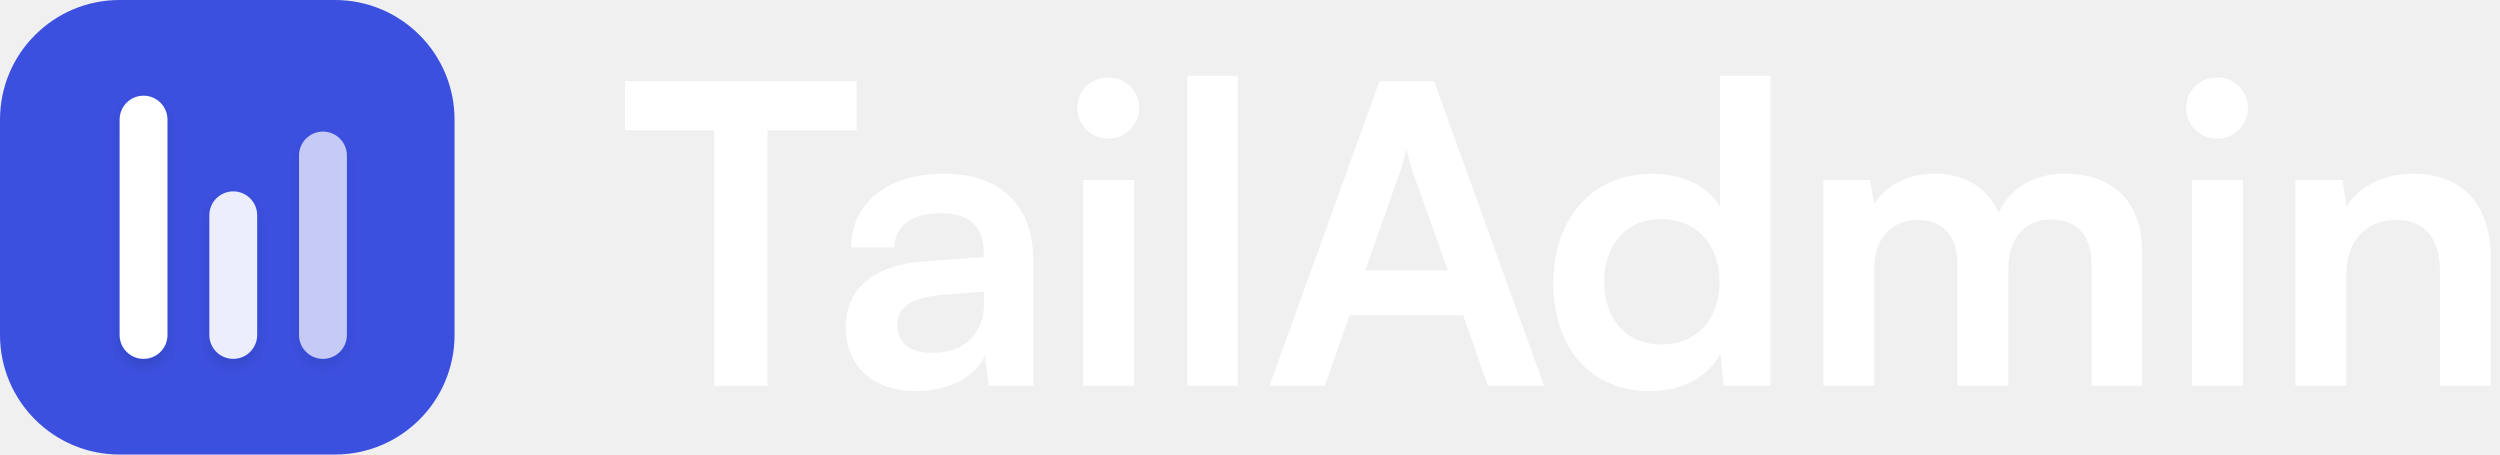
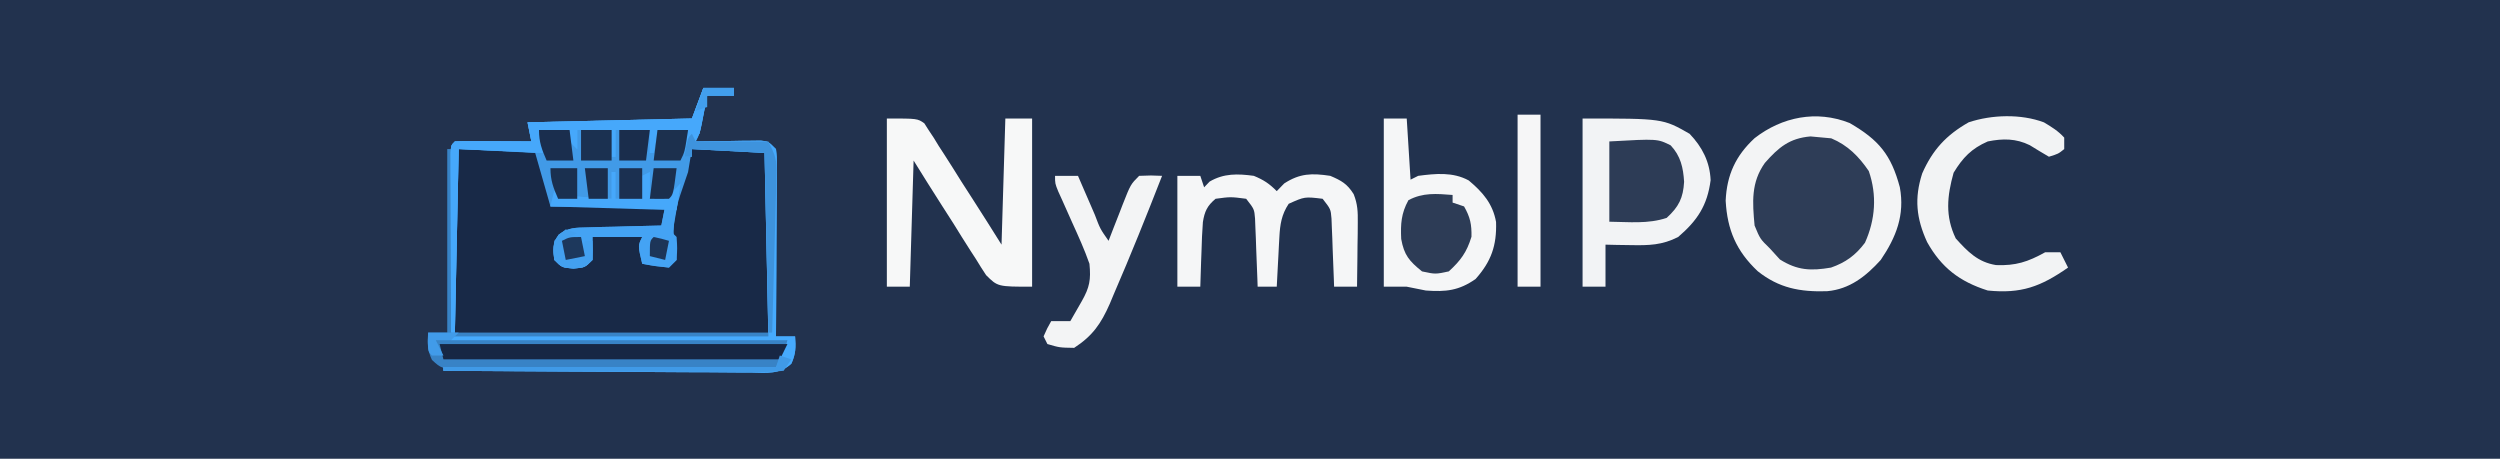
- <svg xmlns="http://www.w3.org/2000/svg" width="176" height="32" viewBox="0 0 176 32" fill="none">
-   <path d="M44 9.176H50.277V27.157H54.032V9.176H60.309V5.715H44V9.176Z" fill="white" />
-   <path d="M64.5 27.539C66.758 27.539 68.724 26.512 69.34 25.016L69.604 27.157H72.743V18.357C72.743 14.339 70.337 12.227 66.436 12.227C62.505 12.227 59.924 14.28 59.924 17.419H62.974C62.974 15.893 64.148 15.013 66.26 15.013C68.079 15.013 69.252 15.805 69.252 17.771V18.093L64.91 18.416C61.478 18.68 59.542 20.352 59.542 23.021C59.542 25.749 61.42 27.539 64.5 27.539ZM65.673 24.84C64.06 24.84 63.18 24.195 63.18 22.875C63.18 21.701 64.031 20.968 66.26 20.763L69.281 20.528V21.291C69.281 23.52 67.873 24.84 65.673 24.84Z" fill="white" />
-   <path d="M78.047 9.763C79.221 9.763 80.189 8.795 80.189 7.592C80.189 6.389 79.221 5.451 78.047 5.451C76.816 5.451 75.847 6.389 75.847 7.592C75.847 8.795 76.816 9.763 78.047 9.763ZM76.258 27.157H79.837V12.667H76.258V27.157Z" fill="white" />
-   <path d="M87.142 27.157V5.333H83.593V27.157H87.142Z" fill="white" />
-   <path d="M93.272 27.157L95.003 22.2H103.011L104.742 27.157H108.702L100.958 5.715H97.115L89.371 27.157H93.272ZM98.552 12.109C98.758 11.523 98.933 10.877 99.022 10.467C99.08 10.907 99.285 11.552 99.462 12.109L101.926 19.032H96.118L98.552 12.109Z" fill="white" />
-   <path d="M116.158 27.539C118.358 27.539 120.236 26.571 121.116 24.899L121.35 27.157H124.636V5.333H121.086V14.515C120.177 13.077 118.388 12.227 116.364 12.227C111.993 12.227 109.353 15.453 109.353 19.971C109.353 24.459 111.964 27.539 116.158 27.539ZM116.95 24.253C114.457 24.253 112.932 22.435 112.932 19.853C112.932 17.272 114.457 15.424 116.95 15.424C119.444 15.424 121.057 17.243 121.057 19.853C121.057 22.464 119.444 24.253 116.95 24.253Z" fill="white" />
-   <path d="M131.944 27.157V18.944C131.944 16.597 133.322 15.483 135.024 15.483C136.725 15.483 137.81 16.568 137.81 18.592V27.157H141.389V18.944C141.389 16.568 142.709 15.453 144.44 15.453C146.141 15.453 147.256 16.539 147.256 18.621V27.157H150.805V17.683C150.805 14.339 148.869 12.227 145.349 12.227C143.149 12.227 141.448 13.312 140.714 14.984C139.952 13.312 138.426 12.227 136.226 12.227C134.144 12.227 132.677 13.165 131.944 14.368L131.65 12.667H128.365V27.157H131.944Z" fill="white" />
-   <path d="M156.107 9.763C157.281 9.763 158.249 8.795 158.249 7.592C158.249 6.389 157.281 5.451 156.107 5.451C154.875 5.451 153.907 6.389 153.907 7.592C153.907 8.795 154.875 9.763 156.107 9.763ZM154.318 27.157H157.897V12.667H154.318V27.157Z" fill="white" />
-   <path d="M165.173 27.157V19.355C165.173 17.008 166.522 15.483 168.722 15.483C170.57 15.483 171.773 16.656 171.773 19.091V27.157H175.351V18.24C175.351 14.485 173.474 12.227 169.837 12.227C167.871 12.227 166.111 13.077 165.202 14.544L164.909 12.667H161.594V27.157H165.173Z" fill="white" />
-   <path d="M0 8.421C0 3.77 3.77 0 8.421 0H23.579C28.23 0 32 3.77 32 8.421V23.579C32 28.23 28.23 32 23.579 32H8.421C3.77 32 0 28.23 0 23.579V8.421Z" fill="#3C50E0" />
-   <g filter="url(#filter0_d_506_10589)">
-     <path d="M8.421 8.421C8.421 7.491 9.175 6.737 10.106 6.737V6.737C11.036 6.737 11.79 7.491 11.79 8.421V23.579C11.79 24.509 11.036 25.263 10.106 25.263V25.263C9.175 25.263 8.421 24.509 8.421 23.579V8.421Z" fill="white" />
-   </g>
-   <g opacity="0.9" filter="url(#filter1_d_506_10589)">
-     <path d="M14.737 15.158C14.737 14.227 15.491 13.473 16.421 13.473V13.473C17.351 13.473 18.105 14.227 18.105 15.158V23.579C18.105 24.509 17.351 25.263 16.421 25.263V25.263C15.491 25.263 14.737 24.509 14.737 23.579V15.158Z" fill="white" />
-   </g>
-   <g opacity="0.7" filter="url(#filter2_d_506_10589)">
-     <path d="M21.052 10.947C21.052 10.017 21.806 9.263 22.736 9.263V9.263C23.667 9.263 24.421 10.017 24.421 10.947V23.578C24.421 24.509 23.667 25.263 22.736 25.263V25.263C21.806 25.263 21.052 24.509 21.052 23.578V10.947Z" fill="white" />
-   </g>
-   <defs>
-     <filter id="filter0_d_506_10589" x="7.421" y="6.237" width="5.369" height="20.526" filterUnits="userSpaceOnUse" color-interpolation-filters="sRGB">
-       <feFlood flood-opacity="0" result="BackgroundImageFix" />
-       <feColorMatrix in="SourceAlpha" type="matrix" values="0 0 0 0 0 0 0 0 0 0 0 0 0 0 0 0 0 0 127 0" result="hardAlpha" />
-       <feOffset dy="0.5" />
-       <feGaussianBlur stdDeviation="0.5" />
-       <feComposite in2="hardAlpha" operator="out" />
-       <feColorMatrix type="matrix" values="0 0 0 0 0 0 0 0 0 0 0 0 0 0 0 0 0 0 0.12 0" />
-       <feBlend mode="normal" in2="BackgroundImageFix" result="effect1_dropShadow_506_10589" />
-       <feBlend mode="normal" in="SourceGraphic" in2="effect1_dropShadow_506_10589" result="shape" />
-     </filter>
-     <filter id="filter1_d_506_10589" x="13.737" y="12.973" width="5.369" height="13.79" filterUnits="userSpaceOnUse" color-interpolation-filters="sRGB">
-       <feFlood flood-opacity="0" result="BackgroundImageFix" />
-       <feColorMatrix in="SourceAlpha" type="matrix" values="0 0 0 0 0 0 0 0 0 0 0 0 0 0 0 0 0 0 127 0" result="hardAlpha" />
-       <feOffset dy="0.5" />
-       <feGaussianBlur stdDeviation="0.5" />
-       <feComposite in2="hardAlpha" operator="out" />
-       <feColorMatrix type="matrix" values="0 0 0 0 0 0 0 0 0 0 0 0 0 0 0 0 0 0 0.12 0" />
-       <feBlend mode="normal" in2="BackgroundImageFix" result="effect1_dropShadow_506_10589" />
-       <feBlend mode="normal" in="SourceGraphic" in2="effect1_dropShadow_506_10589" result="shape" />
-     </filter>
-     <filter id="filter2_d_506_10589" x="20.052" y="8.763" width="5.369" height="18" filterUnits="userSpaceOnUse" color-interpolation-filters="sRGB">
-       <feFlood flood-opacity="0" result="BackgroundImageFix" />
-       <feColorMatrix in="SourceAlpha" type="matrix" values="0 0 0 0 0 0 0 0 0 0 0 0 0 0 0 0 0 0 127 0" result="hardAlpha" />
-       <feOffset dy="0.5" />
-       <feGaussianBlur stdDeviation="0.5" />
-       <feComposite in2="hardAlpha" operator="out" />
-       <feColorMatrix type="matrix" values="0 0 0 0 0 0 0 0 0 0 0 0 0 0 0 0 0 0 0.12 0" />
-       <feBlend mode="normal" in2="BackgroundImageFix" result="effect1_dropShadow_506_10589" />
-       <feBlend mode="normal" in="SourceGraphic" in2="effect1_dropShadow_506_10589" result="shape" />
-     </filter>
-   </defs>
+ <svg xmlns="http://www.w3.org/2000/svg" version="1.1" width="654" height="120">
+   <path d="M0 0 C215.82 0 431.64 0 654 0 C654 39.6 654 79.2 654 120 C438.18 120 222.36 120 0 120 C0 80.4 0 40.8 0 0 Z " fill="#22324E" transform="translate(0,0)" />
+   <path d="M0 0 C6.6 0 13.2 0 20 0 C23 8 23 8 24 15 C33.9 15 43.8 15 54 15 C54 16.65 54 18.3 54 20 C52.264 21.736 49.868 21.191 47.504 21.246 C45.83 21.295 45.83 21.295 44.123 21.346 C41.753 21.407 39.384 21.464 37.014 21.518 C35.897 21.552 34.78 21.586 33.629 21.621 C32.083 21.659 32.083 21.659 30.506 21.697 C27.83 21.759 27.83 21.759 26 24 C25.75 26.542 25.75 26.542 26 29 C27.125 30.356 27.125 30.356 30.062 30.062 C31.517 30.032 31.517 30.032 33 30 C33.66 27.69 34.32 25.38 35 23 C39.29 23 43.58 23 48 23 C48 25.31 48 27.62 48 30 C50.333 30.042 52.667 30.041 55 30 C56.321 28.904 56.321 28.904 56.125 26.188 C56.176 23.189 56.176 23.189 55.344 21.27 C54.81 17.743 56.181 14.77 57.375 11.5 C59.392 5.813 59.392 5.813 61 0 C64.146 -0.029 67.292 -0.047 70.438 -0.062 C71.784 -0.075 71.784 -0.075 73.158 -0.088 C74.012 -0.091 74.866 -0.094 75.746 -0.098 C76.537 -0.103 77.328 -0.108 78.142 -0.114 C80 0 80 0 81 1 C81.093 2.474 81.117 3.952 81.114 5.428 C81.113 6.382 81.113 7.336 81.113 8.319 C81.108 9.329 81.103 10.339 81.098 11.379 C81.097 12.302 81.096 13.225 81.095 14.176 C81.089 17.638 81.075 21.1 81.062 24.562 C81.042 32.297 81.021 40.031 81 48 C53.94 48 26.88 48 -1 48 C-1.021 40.451 -1.041 32.903 -1.062 25.125 C-1.072 22.742 -1.081 20.358 -1.09 17.903 C-1.093 16.021 -1.096 14.139 -1.098 12.258 C-1.103 11.275 -1.108 10.292 -1.113 9.279 C-1.113 8.345 -1.113 7.412 -1.114 6.45 C-1.116 5.637 -1.118 4.824 -1.12 3.987 C-1 2 -1 2 0 0 Z " fill="#182947" transform="translate(120,39)" />
+   <path d="M0 0 C7.608 4.413 10.832 8.255 13.125 16.812 C14.443 24.057 12.19 29.812 8.125 35.812 C4.239 40.105 -0.022 43.477 -5.938 43.992 C-12.942 44.205 -18.476 43.203 -24.062 38.75 C-29.648 33.49 -32.021 27.953 -32.438 20.312 C-32.146 13.585 -29.821 8.535 -24.867 3.957 C-17.729 -1.588 -8.708 -3.456 0 0 Z " fill="#2E3D57" transform="translate(483.875,32.1875)" />
+   <path d="M0 0 C2.64 0 5.28 0 8 0 C8 0.66 8 1.32 8 2 C5.69 2 3.38 2 1 2 C0.867 2.699 0.734 3.397 0.598 4.117 C0.421 5.027 0.244 5.937 0.062 6.875 C-0.112 7.78 -0.286 8.685 -0.465 9.617 C-1 12 -1 12 -2 14 C-1.435 13.99 -0.87 13.979 -0.288 13.968 C2.267 13.927 4.821 13.901 7.375 13.875 C8.264 13.858 9.154 13.841 10.07 13.824 C10.921 13.818 11.772 13.811 12.648 13.805 C13.827 13.789 13.827 13.789 15.029 13.773 C17 14 17 14 19 16 C19.241 18.101 19.241 18.101 19.227 20.725 C19.227 21.706 19.227 22.687 19.227 23.697 C19.216 24.759 19.206 25.82 19.195 26.914 C19.192 27.999 19.19 29.084 19.187 30.201 C19.176 33.676 19.15 37.15 19.125 40.625 C19.115 42.977 19.106 45.328 19.098 47.68 C19.076 53.453 19.042 59.227 19 65 C20.65 65 22.3 65 24 65 C24.23 67.762 24.181 69.604 23.02 72.143 C19.896 75.014 16.515 74.525 12.49 74.454 C11.187 74.455 11.187 74.455 9.858 74.456 C6.984 74.453 4.112 74.422 1.238 74.391 C-0.753 74.383 -2.744 74.377 -4.735 74.373 C-9.978 74.358 -15.22 74.319 -20.463 74.275 C-25.812 74.234 -31.161 74.215 -36.51 74.195 C-47.007 74.152 -57.503 74.084 -68 74 C-68 73.67 -68 73.34 -68 73 C-39.29 73 -10.58 73 19 73 C21 69.236 21 69.236 22 66 C-7.04 66 -36.08 66 -66 66 C-66 65.67 -66 65.34 -66 65 C-38.61 65 -11.22 65 17 65 C16.67 49.16 16.34 33.32 16 17 C9.73 16.67 3.46 16.34 -3 16 C-3.33 17.98 -3.66 19.96 -4 22 C-4.685 24.091 -5.394 26.175 -6.125 28.25 C-7.842 33.604 -8.227 37.571 -7.164 43.074 C-7.11 43.71 -7.056 44.345 -7 45 C-7.66 45.66 -8.32 46.32 -9 47 C-12.625 46.625 -12.625 46.625 -16 46 C-17.125 41.25 -17.125 41.25 -16 39 C-20.29 39 -24.58 39 -29 39 C-29 40.98 -29 42.96 -29 45 C-31 47 -31 47 -34 47.25 C-37 47 -37 47 -39 45 C-39.353 42.246 -39.478 40.671 -37.841 38.372 C-35.282 36.465 -33.409 36.569 -30.238 36.488 C-29.12 36.453 -28.002 36.417 -26.85 36.381 C-25.682 36.358 -24.515 36.336 -23.312 36.312 C-22.134 36.278 -20.955 36.244 -19.74 36.209 C-16.827 36.126 -13.914 36.057 -11 36 C-10.67 34.35 -10.34 32.7 -10 31 C-19.9 31 -29.8 31 -40 31 C-41.32 26.38 -42.64 21.76 -44 17 C-50.6 16.67 -57.2 16.34 -64 16 C-64.33 31.84 -64.66 47.68 -65 64 C-65.33 64 -65.66 64 -66 64 C-66.025 57.04 -66.043 50.08 -66.055 43.12 C-66.06 40.75 -66.067 38.38 -66.075 36.01 C-66.088 32.612 -66.093 29.214 -66.098 25.816 C-66.103 24.75 -66.108 23.683 -66.113 22.584 C-66.113 21.603 -66.113 20.622 -66.114 19.612 C-66.116 18.743 -66.118 17.875 -66.12 16.98 C-66 15 -66 15 -65 14 C-63.511 13.913 -62.019 13.893 -60.527 13.902 C-59.628 13.906 -58.729 13.909 -57.803 13.912 C-56.857 13.92 -55.912 13.929 -54.938 13.938 C-53.988 13.942 -53.039 13.947 -52.061 13.951 C-49.707 13.963 -47.354 13.979 -45 14 C-45.33 12.35 -45.66 10.7 -46 9 C-31.81 8.67 -17.62 8.34 -3 8 C-2.01 5.36 -1.02 2.72 0 0 Z " fill="#419AE7" transform="translate(184,23)" />
+   <path d="M0 0 C21 0 21 0 28 4 C31.302 7.455 33.288 11.317 33.5 16.125 C32.646 22.742 30.035 26.684 25 31 C20.837 33.137 17.326 33.212 12.688 33.125 C10.806 33.098 10.806 33.098 8.887 33.07 C7.458 33.036 7.458 33.036 6 33 C6 36.63 6 40.26 6 44 C4.02 44 2.04 44 0 44 C0 29.48 0 14.96 0 0 Z " fill="#F2F3F5" transform="translate(414,31)" />
+   <path d="M0 0 C1.98 0 3.96 0 6 0 C6.33 5.28 6.66 10.56 7 16 C7.66 15.67 8.32 15.34 9 15 C13.559 14.403 18.074 13.955 22.211 16.199 C25.863 19.258 28.513 22.27 29.371 27.078 C29.559 33.224 28.121 37.38 24 42 C19.633 45.038 16.249 45.382 11 45 C9.332 44.674 7.665 44.342 6 44 C4.02 44 2.04 44 0 44 C0 29.48 0 14.96 0 0 Z " fill="#F5F6F7" transform="translate(362,31)" />
+   <path d="M0 0 C8 0 8 0 9.797 1.253 C10.17 1.839 10.543 2.425 10.928 3.029 C11.368 3.69 11.807 4.351 12.261 5.031 C12.701 5.753 13.14 6.475 13.594 7.219 C14.071 7.951 14.548 8.684 15.039 9.438 C16.553 11.776 18.026 14.137 19.5 16.5 C20.521 18.091 21.544 19.681 22.57 21.27 C25.082 25.159 27.538 29.077 30 33 C30.33 22.11 30.66 11.22 31 0 C33.31 0 35.62 0 38 0 C38 14.52 38 29.04 38 44 C29 44 29 44 25.959 40.971 C25.043 39.595 24.161 38.197 23.309 36.781 C22.595 35.683 22.595 35.683 21.867 34.562 C20.36 32.226 18.899 29.865 17.438 27.5 C16.422 25.908 15.403 24.318 14.381 22.73 C11.881 18.843 9.445 14.925 7 11 C6.67 21.89 6.34 32.78 6 44 C4.02 44 2.04 44 0 44 C0 29.48 0 14.96 0 0 Z " fill="#F7F8F8" transform="translate(232,31)" />
+   <path d="M0 0 C0.33 0 0.66 0 1 0 C1 15.84 1 31.68 1 48 C28.39 48 55.78 48 84 48 C84 48.33 84 48.66 84 49 C85.65 49.33 87.3 49.66 89 50 C88.387 52.962 87.746 54.381 86 57 C83.176 57.307 80.57 57.42 77.742 57.404 C76.462 57.414 76.462 57.414 75.155 57.425 C72.323 57.443 69.492 57.439 66.66 57.434 C64.697 57.438 62.734 57.443 60.771 57.449 C56.653 57.458 52.535 57.456 48.416 57.446 C43.132 57.435 37.848 57.455 32.564 57.484 C28.509 57.502 24.454 57.502 20.399 57.496 C18.45 57.496 16.502 57.502 14.553 57.515 C11.831 57.529 9.109 57.519 6.387 57.502 C5.578 57.511 4.769 57.521 3.936 57.531 C-1.503 57.459 -1.503 57.459 -4.012 55.141 C-5.184 52.602 -5.23 50.765 -5 48 C-3.35 48 -1.7 48 0 48 C0 32.16 0 16.32 0 0 Z " fill="#3883C6" transform="translate(117,39)" />
+   <path d="M0 0 C7.608 4.413 10.832 8.255 13.125 16.812 C14.443 24.057 12.19 29.812 8.125 35.812 C4.239 40.105 -0.022 43.477 -5.938 43.992 C-12.942 44.205 -18.476 43.203 -24.062 38.75 C-29.648 33.49 -32.021 27.953 -32.438 20.312 C-32.146 13.585 -29.821 8.535 -24.867 3.957 C-17.729 -1.588 -8.708 -3.456 0 0 Z M-22.188 10.438 C-25.828 15.561 -25.446 20.679 -24.875 26.812 C-23.432 30.312 -23.432 30.312 -20.875 32.812 C-19.576 34.236 -19.576 34.236 -18.25 35.688 C-13.675 38.568 -10.146 38.713 -4.875 37.812 C-1.048 36.47 1.54 34.593 4 31.312 C6.728 25.25 7.181 18.863 5 12.562 C2.407 8.759 -0.473 5.82 -4.812 4 C-5.833 3.907 -5.833 3.907 -6.875 3.812 C-7.989 3.709 -9.102 3.606 -10.25 3.5 C-15.755 3.975 -18.603 6.369 -22.188 10.438 Z " fill="#F3F4F5" transform="translate(483.875,32.1875)" />
+   <path d="M0 0 C1.98 0 3.96 0 6 0 C6.33 0.99 6.66 1.98 7 3 C7.474 2.505 7.949 2.01 8.438 1.5 C12.16 -0.679 15.774 -0.573 20 0 C22.6 1.079 23.99 1.99 26 4 C26.639 3.34 27.279 2.68 27.938 2 C32.044 -0.682 35.219 -0.72 40 0 C42.929 1.247 44.432 2.093 46.117 4.784 C47.163 7.41 47.228 9.381 47.195 12.203 C47.189 13.183 47.182 14.162 47.176 15.172 C47.159 16.188 47.142 17.203 47.125 18.25 C47.116 19.281 47.107 20.312 47.098 21.375 C47.074 23.917 47.041 26.458 47 29 C45.02 29 43.04 29 41 29 C40.97 28.115 40.97 28.115 40.94 27.212 C40.845 24.536 40.735 21.862 40.625 19.188 C40.594 18.259 40.563 17.33 40.531 16.373 C40.473 15.034 40.473 15.034 40.414 13.668 C40.383 12.846 40.351 12.024 40.319 11.177 C40.116 8.71 40.116 8.71 38 6 C33.295 5.435 33.295 5.435 29.125 7.312 C27.254 10.118 26.856 12.73 26.684 16.012 C26.642 16.769 26.6 17.526 26.557 18.307 C26.517 19.092 26.478 19.878 26.438 20.688 C26.394 21.485 26.351 22.282 26.307 23.104 C26.201 25.069 26.1 27.034 26 29 C24.35 29 22.7 29 21 29 C20.98 28.41 20.96 27.82 20.94 27.212 C20.845 24.536 20.735 21.862 20.625 19.188 C20.594 18.259 20.563 17.33 20.531 16.373 C20.493 15.48 20.454 14.588 20.414 13.668 C20.367 12.435 20.367 12.435 20.319 11.177 C20.116 8.71 20.116 8.71 18 6 C13.928 5.469 13.928 5.469 10 6 C7.822 7.805 7.104 9.326 6.675 12.11 C6.48 14.659 6.379 17.195 6.312 19.75 C6.278 20.638 6.244 21.526 6.209 22.441 C6.127 24.627 6.057 26.813 6 29 C4.02 29 2.04 29 0 29 C0 19.43 0 9.86 0 0 Z " fill="#F5F6F7" transform="translate(308,46)" />
+   <path d="M0 0 C2.64 0 5.28 0 8 0 C8 0.66 8 1.32 8 2 C5.69 2 3.38 2 1 2 C0.867 2.699 0.734 3.397 0.598 4.117 C0.421 5.027 0.244 5.937 0.062 6.875 C-0.112 7.78 -0.286 8.685 -0.465 9.617 C-1 12 -1 12 -2 14 C-1.435 13.99 -0.87 13.979 -0.288 13.968 C2.267 13.927 4.821 13.901 7.375 13.875 C8.264 13.858 9.154 13.841 10.07 13.824 C10.921 13.818 11.772 13.811 12.648 13.805 C13.827 13.789 13.827 13.789 15.029 13.773 C17 14 17 14 19 16 C19.241 18.101 19.241 18.101 19.227 20.725 C19.227 21.706 19.227 22.687 19.227 23.697 C19.216 24.759 19.206 25.82 19.195 26.914 C19.192 27.999 19.19 29.084 19.187 30.201 C19.176 33.676 19.15 37.15 19.125 40.625 C19.115 42.977 19.106 45.328 19.098 47.68 C19.076 53.453 19.042 59.227 19 65 C20.65 65 22.3 65 24 65 C24.23 67.762 24.181 69.604 23.02 72.143 C19.896 75.014 16.515 74.525 12.49 74.454 C11.187 74.455 11.187 74.455 9.858 74.456 C6.984 74.453 4.112 74.422 1.238 74.391 C-0.753 74.383 -2.744 74.377 -4.735 74.373 C-9.978 74.358 -15.22 74.319 -20.463 74.275 C-25.812 74.234 -31.161 74.215 -36.51 74.195 C-47.007 74.152 -57.503 74.084 -68 74 C-68 73.67 -68 73.34 -68 73 C-39.29 73 -10.58 73 19 73 C21 69.236 21 69.236 22 66 C-7.04 66 -36.08 66 -66 66 C-66 65.67 -66 65.34 -66 65 C-38.61 65 -11.22 65 17 65 C16.67 49.16 16.34 33.32 16 17 C9.73 16.67 3.46 16.34 -3 16 C-3 16.66 -3 17.32 -3 18 C-3.66 18 -4.32 18 -5 18 C-4.67 15.69 -4.34 13.38 -4 11 C-6.64 11 -9.28 11 -12 11 C-12.33 12.98 -12.66 14.96 -13 17 C-13.33 17 -13.66 17 -14 17 C-14 15.02 -14 13.04 -14 11 C-16.97 11 -19.94 11 -23 11 C-23 13.31 -23 15.62 -23 18 C-23.33 18 -23.66 18 -24 18 C-24 15.69 -24 13.38 -24 11 C-26.97 11 -29.94 11 -33 11 C-33 12.65 -33 14.3 -33 16 C-33.66 15.34 -34.32 14.68 -35 14 C-35 13.01 -35 12.02 -35 11 C-37.64 11 -40.28 11 -43 11 C-42.67 12.98 -42.34 14.96 -42 17 C-49.26 16.67 -56.52 16.34 -64 16 C-64.33 31.84 -64.66 47.68 -65 64 C-65.33 64 -65.66 64 -66 64 C-66.025 57.04 -66.043 50.08 -66.055 43.12 C-66.06 40.75 -66.067 38.38 -66.075 36.01 C-66.088 32.612 -66.093 29.214 -66.098 25.816 C-66.103 24.75 -66.108 23.683 -66.113 22.584 C-66.113 21.603 -66.113 20.622 -66.114 19.612 C-66.116 18.743 -66.118 17.875 -66.12 16.98 C-66 15 -66 15 -65 14 C-63.511 13.913 -62.019 13.893 -60.527 13.902 C-59.628 13.906 -58.729 13.909 -57.803 13.912 C-56.857 13.92 -55.912 13.929 -54.938 13.938 C-53.988 13.942 -53.039 13.947 -52.061 13.951 C-49.707 13.963 -47.354 13.979 -45 14 C-45.33 12.35 -45.66 10.7 -46 9 C-31.81 8.67 -17.62 8.34 -3 8 C-2.01 5.36 -1.02 2.72 0 0 Z " fill="#46AAFD" transform="translate(184,23)" />
+   <path d="M0 0 C2.023 1.21 3.716 2.242 5.301 3.988 C5.301 4.978 5.301 5.968 5.301 6.988 C3.738 8.238 3.738 8.238 1.301 8.988 C-0.38 7.999 -2.059 7.005 -3.711 5.969 C-7.335 4.182 -10.786 4.2 -14.699 4.988 C-18.961 6.848 -21.233 9.222 -23.637 13.176 C-25.345 19.305 -25.881 24.534 -23.074 30.363 C-19.946 33.821 -17.295 36.574 -12.523 37.336 C-7.423 37.533 -4.195 36.498 0.301 33.988 C1.621 33.988 2.941 33.988 4.301 33.988 C4.961 35.308 5.621 36.628 6.301 37.988 C-0.87 42.991 -5.96 44.865 -14.699 43.988 C-22.091 41.648 -26.844 37.985 -30.574 31.301 C-33.403 25.1 -33.95 19.866 -31.848 13.348 C-29.139 7.193 -25.544 3.302 -19.699 -0.012 C-13.629 -2.035 -6.02 -2.256 0 0 Z " fill="#F2F3F4" transform="translate(534.6992,32.01172)" />
+   <path d="M0 0 C1.98 0 3.96 0 6 0 C6.494 1.143 6.987 2.287 7.496 3.465 C8.143 4.956 8.79 6.447 9.438 7.938 C9.763 8.692 10.088 9.447 10.424 10.225 C11.801 13.87 11.801 13.87 14 17 C14.41 15.94 14.82 14.881 15.242 13.789 C15.786 12.401 16.33 11.013 16.875 9.625 C17.144 8.926 17.414 8.228 17.691 7.508 C19.773 2.227 19.773 2.227 22 0 C25.125 -0.125 25.125 -0.125 28 0 C23.949 10.377 19.805 20.716 15.375 30.938 C15.028 31.771 14.68 32.604 14.323 33.462 C12.015 38.693 9.834 41.854 5 45 C1.188 44.938 1.188 44.938 -2 44 C-2.33 43.34 -2.66 42.68 -3 42 C-2.062 39.875 -2.062 39.875 -1 38 C0.65 38 2.3 38 4 38 C4.639 36.886 5.279 35.773 5.938 34.625 C6.297 33.999 6.657 33.372 7.027 32.727 C9.044 29.147 9.406 27.185 9 23 C7.713 19.32 6.115 15.796 4.5 12.25 C3.653 10.361 2.809 8.47 1.969 6.578 C1.592 5.747 1.215 4.916 0.826 4.06 C0 2 0 2 0 0 Z " fill="#F3F4F5" transform="translate(276,46)" />
+   <path d="M0 0 C12.586 -0.706 12.586 -0.706 16.043 1.02 C18.677 3.823 19.334 6.867 19.562 10.562 C19.32 14.784 18.18 17.093 15 20 C10.099 21.634 5.143 21.055 0 21 C0 14.07 0 7.14 0 0 Z " fill="#2D3C56" transform="translate(421,37)" />
+   <path d="M0 0 C30.03 0 60.06 0 91 0 C90.34 1.32 89.68 2.64 89 4 C59.96 4 30.92 4 1 4 C0.67 2.68 0.34 1.36 0 0 Z " fill="#172744" transform="translate(115,90)" />
+   <path d="M0 0 C0.33 0 0.66 0 1 0 C1 2.31 1 4.62 1 7 C3.31 7 5.62 7 8 7 C8 5.02 8 3.04 8 1 C8.66 0.67 9.32 0.34 10 0 C10 2.31 10 4.62 10 7 C13.688 6.502 15.605 5.899 18 3 C17.514 6.473 17.014 9.927 16.375 13.375 C16.189 14.674 16.189 14.674 16 16 C16.33 16.33 16.66 16.66 17 17 C17.188 19.938 17.188 19.938 17 23 C16.34 23.66 15.68 24.32 15 25 C11.375 24.625 11.375 24.625 8 24 C6.875 19.25 6.875 19.25 8 17 C3.71 17 -0.58 17 -5 17 C-5 18.98 -5 20.96 -5 23 C-7 25 -7 25 -10 25.25 C-13 25 -13 25 -15 23 C-15.353 20.246 -15.478 18.671 -13.841 16.372 C-11.282 14.465 -9.409 14.569 -6.238 14.488 C-5.12 14.453 -4.002 14.417 -2.85 14.381 C-1.682 14.358 -0.515 14.336 0.688 14.312 C2.456 14.261 2.456 14.261 4.26 14.209 C7.173 14.126 10.086 14.057 13 14 C13.33 12.35 13.66 10.7 14 9 C4.1 9 -5.8 9 -16 9 C-15.67 7.68 -15.34 6.36 -15 5 C-14.67 5.33 -14.34 5.66 -14 6 C-11.65 6.235 -9.294 6.414 -6.938 6.562 C-5.002 6.688 -5.002 6.688 -3.027 6.816 C-1.529 6.907 -1.529 6.907 0 7 C0 4.69 0 2.38 0 0 Z " fill="#44A3F4" transform="translate(160,45)" />
+   <path d="M0 0 C0 0.66 0 1.32 0 2 C0.99 2.33 1.98 2.66 3 3 C4.607 5.813 5.007 7.694 4.938 10.938 C3.698 14.986 2.126 17.146 -1 20 C-4.5 20.75 -4.5 20.75 -8 20 C-11.351 17.291 -12.688 15.741 -13.445 11.516 C-13.619 7.592 -13.464 4.847 -11.562 1.375 C-7.763 -0.664 -4.222 -0.325 0 0 Z " fill="#2D3C56" transform="translate(380,51)" />
+   <path d="M0 0 C1.98 0 3.96 0 6 0 C6 14.85 6 29.7 6 45 C4.02 45 2.04 45 0 45 C0 30.15 0 15.3 0 0 Z " fill="#F6F6F7" transform="translate(397,30)" />
+   <path d="M0 0 C2.64 0 5.28 0 8 0 C8 0.66 8 1.32 8 2 C5.69 2 3.38 2 1 2 C0.34 5.3 -0.32 8.6 -1 12 C-1.99 12.33 -2.98 12.66 -4 13 C-4 12.34 -4 11.68 -4 11 C-6.64 11 -9.28 11 -12 11 C-12.33 12.98 -12.66 14.96 -13 17 C-13.33 17 -13.66 17 -14 17 C-14 15.02 -14 13.04 -14 11 C-16.97 11 -19.94 11 -23 11 C-23 13.31 -23 15.62 -23 18 C-23.33 18 -23.66 18 -24 18 C-24 15.69 -24 13.38 -24 11 C-26.97 11 -29.94 11 -33 11 C-33 12.65 -33 14.3 -33 16 C-33.66 15.34 -34.32 14.68 -35 14 C-35 13.01 -35 12.02 -35 11 C-37.64 11 -40.28 11 -43 11 C-42.67 12.98 -42.34 14.96 -42 17 C-49.26 16.67 -56.52 16.34 -64 16 C-64.33 31.84 -64.66 47.68 -65 64 C-65.33 64 -65.66 64 -66 64 C-66.025 57.04 -66.043 50.08 -66.055 43.12 C-66.06 40.75 -66.067 38.38 -66.075 36.01 C-66.088 32.612 -66.093 29.214 -66.098 25.816 C-66.103 24.75 -66.108 23.683 -66.113 22.584 C-66.113 21.603 -66.113 20.622 -66.114 19.612 C-66.116 18.743 -66.118 17.875 -66.12 16.98 C-66 15 -66 15 -65 14 C-63.511 13.913 -62.019 13.893 -60.527 13.902 C-59.628 13.906 -58.729 13.909 -57.803 13.912 C-56.857 13.92 -55.912 13.929 -54.938 13.938 C-53.988 13.942 -53.039 13.947 -52.061 13.951 C-49.707 13.963 -47.354 13.979 -45 14 C-45.33 12.35 -45.66 10.7 -46 9 C-31.81 8.67 -17.62 8.34 -3 8 C-1.515 4.04 -1.515 4.04 0 0 Z " fill="#46A8FB" transform="translate(184,23)" />
+   <path d="M0 0 C0.33 0.66 0.66 1.32 1 2 C7.27 2 13.54 2 20 2 C21.882 5.764 22.243 6.762 22.135 10.677 C22.115 11.597 22.095 12.518 22.074 13.467 C22.026 14.945 22.026 14.945 21.977 16.453 C21.952 17.468 21.927 18.484 21.901 19.53 C21.819 22.77 21.722 26.01 21.625 29.25 C21.567 31.448 21.509 33.646 21.453 35.844 C21.313 41.23 21.161 46.615 21 52 C20.67 52 20.34 52 20 52 C19.67 36.49 19.34 20.98 19 5 C12.73 4.67 6.46 4.34 0 4 C0 4.66 0 5.32 0 6 C-0.66 6 -1.32 6 -2 6 C-1.125 1.125 -1.125 1.125 0 0 Z " fill="#3E93DD" transform="translate(181,35)" />
+   <path d="M0 0 C0.33 0 0.66 0 1 0 C1 2.31 1 4.62 1 7 C3.31 7 5.62 7 8 7 C8 5.02 8 3.04 8 1 C8.66 0.67 9.32 0.34 10 0 C10 2.31 10 4.62 10 7 C13.688 6.502 15.605 5.899 18 3 C17.67 5.31 17.34 7.62 17 10 C6.11 9.67 -4.78 9.34 -16 9 C-15.67 7.68 -15.34 6.36 -15 5 C-14.67 5.33 -14.34 5.66 -14 6 C-11.65 6.235 -9.294 6.414 -6.938 6.562 C-5.002 6.688 -5.002 6.688 -3.027 6.816 C-1.529 6.907 -1.529 6.907 0 7 C0 4.69 0 2.38 0 0 Z " fill="#46A8FB" transform="translate(160,45)" />
+   <path d="M0 0 C0.99 0.33 1.98 0.66 3 1 C2.34 1.99 1.68 2.98 1 4 C-1.871 4.286 -4.525 4.378 -7.397 4.341 C-8.265 4.341 -9.134 4.341 -10.028 4.342 C-12.907 4.34 -15.785 4.316 -18.664 4.293 C-20.657 4.287 -22.649 4.283 -24.642 4.28 C-29.893 4.269 -35.143 4.239 -40.394 4.206 C-45.75 4.175 -51.105 4.162 -56.461 4.146 C-66.974 4.114 -77.487 4.063 -88 4 C-88 3.67 -88 3.34 -88 3 C-59.29 3 -30.58 3 -1 3 C-0.67 2.01 -0.34 1.02 0 0 Z " fill="#409AE7" transform="translate(204,93)" />
+   <path d="M0 0 C2.64 0 5.28 0 8 0 C8 2.64 8 5.28 8 8 C5.36 8 2.72 8 0 8 C0 5.36 0 2.72 0 0 Z " fill="#1B3151" transform="translate(152,34)" />
+   <path d="M0 0 C2.64 0 5.28 0 8 0 C8.33 2.64 8.66 5.28 9 8 C6.69 8 4.38 8 2 8 C0.743 5.094 0 3.204 0 0 Z " fill="#1A2E4E" transform="translate(141,34)" />
+   <path d="M0 0 C2.64 0 5.28 0 8 0 C7.125 5.75 7.125 5.75 6 8 C3.69 8 1.38 8 -1 8 C-0.67 5.36 -0.34 2.72 0 0 Z " fill="#1C304E" transform="translate(172,34)" />
+   <path d="M0 0 C2.64 0 5.28 0 8 0 C7.67 2.64 7.34 5.28 7 8 C4.69 8 2.38 8 0 8 C0 5.36 0 2.72 0 0 Z " fill="#1A2D4C" transform="translate(162,34)" />
+   <path d="M0 0 C1.98 0 3.96 0 6 0 C6 2.64 6 5.28 6 8 C4.02 8 2.04 8 0 8 C0 5.36 0 2.72 0 0 Z " fill="#1B3051" transform="translate(162,44)" />
+   <path d="M0 0 C2.31 0 4.62 0 7 0 C7 2.64 7 5.28 7 8 C5.35 8 3.7 8 2 8 C0.743 5.094 0 3.204 0 0 Z " fill="#1A3050" transform="translate(144,44)" />
+   <path d="M0 0 C1.98 0 3.96 0 6 0 C5.125 6.875 5.125 6.875 4 8 C2.334 8.041 0.666 8.043 -1 8 C-0.67 5.36 -0.34 2.72 0 0 Z " fill="#1B2F4E" transform="translate(171,44)" />
+   <path d="M0 0 C0.99 0.33 1.98 0.66 3 1 C1.02 1.99 1.02 1.99 -1 3 C-0.67 4.32 -0.34 5.64 0 7 C1.32 7 2.64 7 4 7 C4.33 5.68 4.66 4.36 5 3 C5.66 3 6.32 3 7 3 C7.125 5.375 7.125 5.375 7 8 C5 10 5 10 2 10.25 C-1 10 -1 10 -3 8 C-3.312 5.562 -3.312 5.562 -3 3 C-1.5 1.188 -1.5 1.188 0 0 Z " fill="#43A0EF" transform="translate(148,60)" />
+   <path d="M0 0 C1.98 0 3.96 0 6 0 C6 2.64 6 5.28 6 8 C4.35 8 2.7 8 1 8 C0.67 5.36 0.34 2.72 0 0 Z " fill="#1A2E4E" transform="translate(153,44)" />
+   <path d="M0 0 C0.33 1.65 0.66 3.3 1 5 C-0.65 5.33 -2.3 5.66 -4 6 C-4.33 4.35 -4.66 2.7 -5 1 C-3 0 -3 0 0 0 Z " fill="#1D385C" transform="translate(152,62)" />
+   <path d="M0 0 C2.062 0.438 2.062 0.438 4 1 C3.67 2.65 3.34 4.3 3 6 C1.68 5.67 0.36 5.34 -1 5 C-1 1 -1 1 0 0 Z " fill="#1D3558" transform="translate(171,62)" />
+   <path d="M0 0 C2.64 0 5.28 0 8 0 C7.34 0.66 6.68 1.32 6 2 C4.68 2 3.36 2 2 2 C2.66 3.32 3.32 4.64 4 6 C3.01 6 2.02 6 1 6 C0 5 0 5 -0.062 2.438 C-0.042 1.633 -0.021 0.829 0 0 Z " fill="#419BE9" transform="translate(112,87)" />
+   <path d="M0 0 C2.64 0 5.28 0 8 0 C8 0.66 8 1.32 8 2 C5.69 2 3.38 2 1 2 C1 2.99 1 3.98 1 5 C0.01 5.33 -0.98 5.66 -2 6 C-1.34 4.02 -0.68 2.04 0 0 Z " fill="#429EEC" transform="translate(184,23)" />
</svg>
